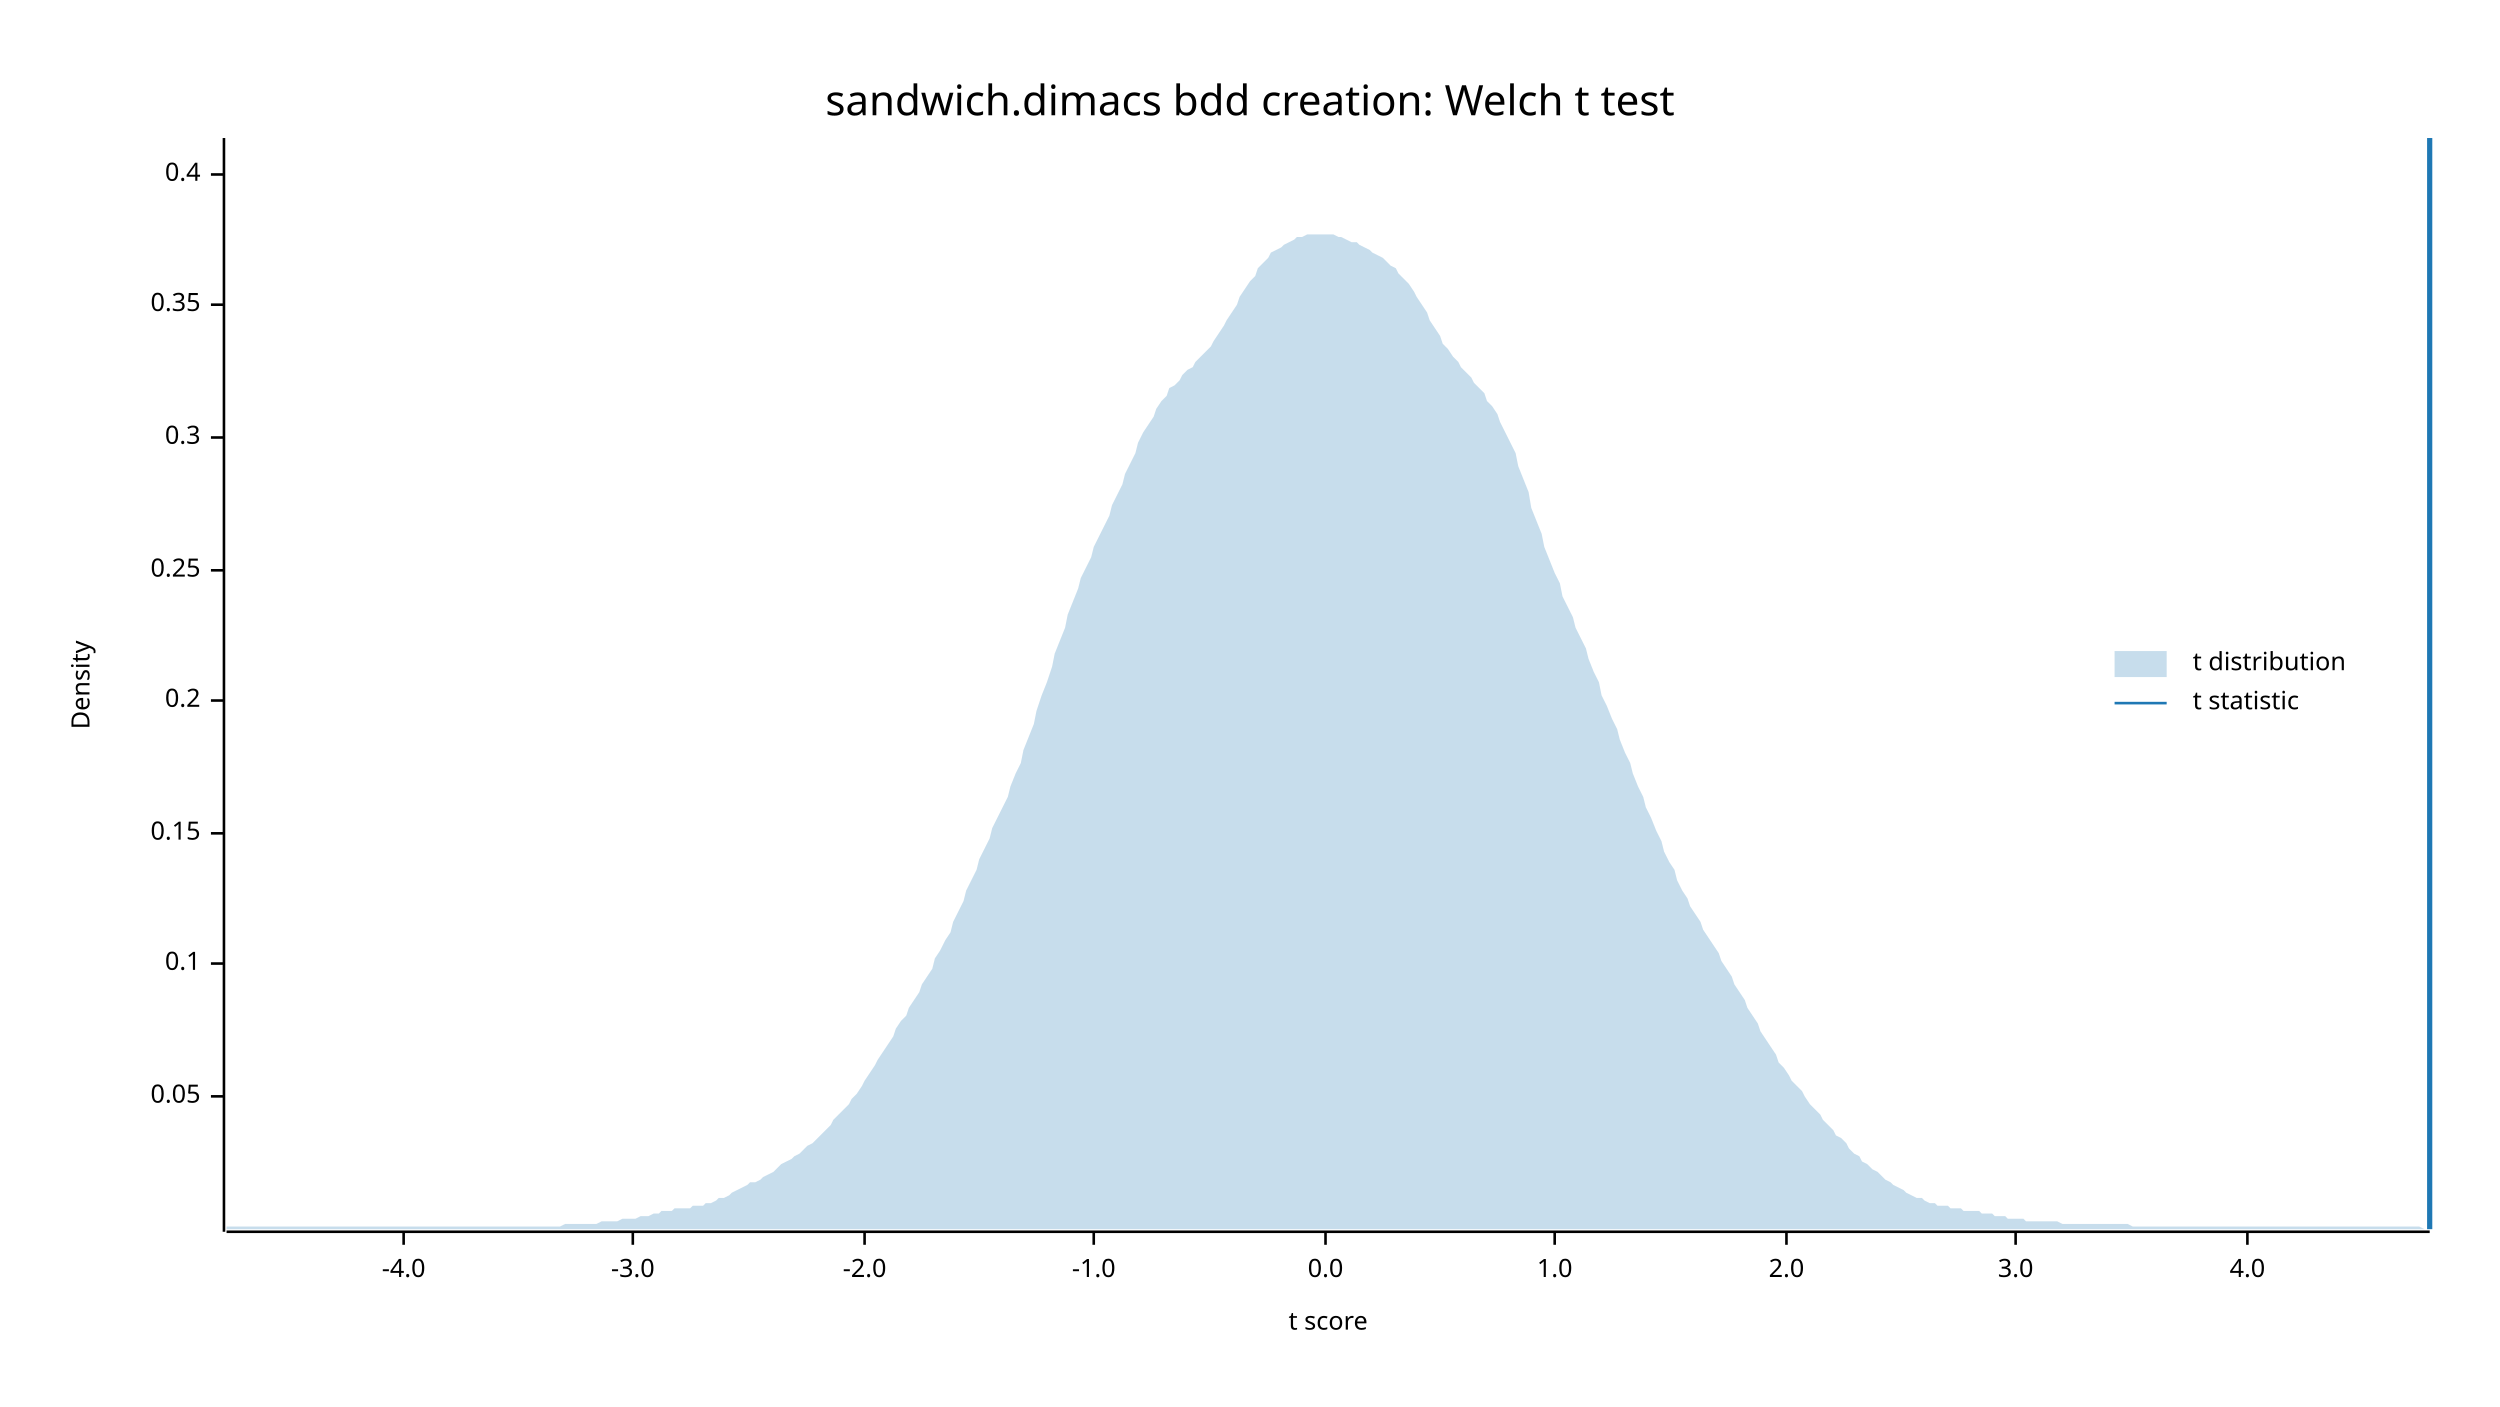
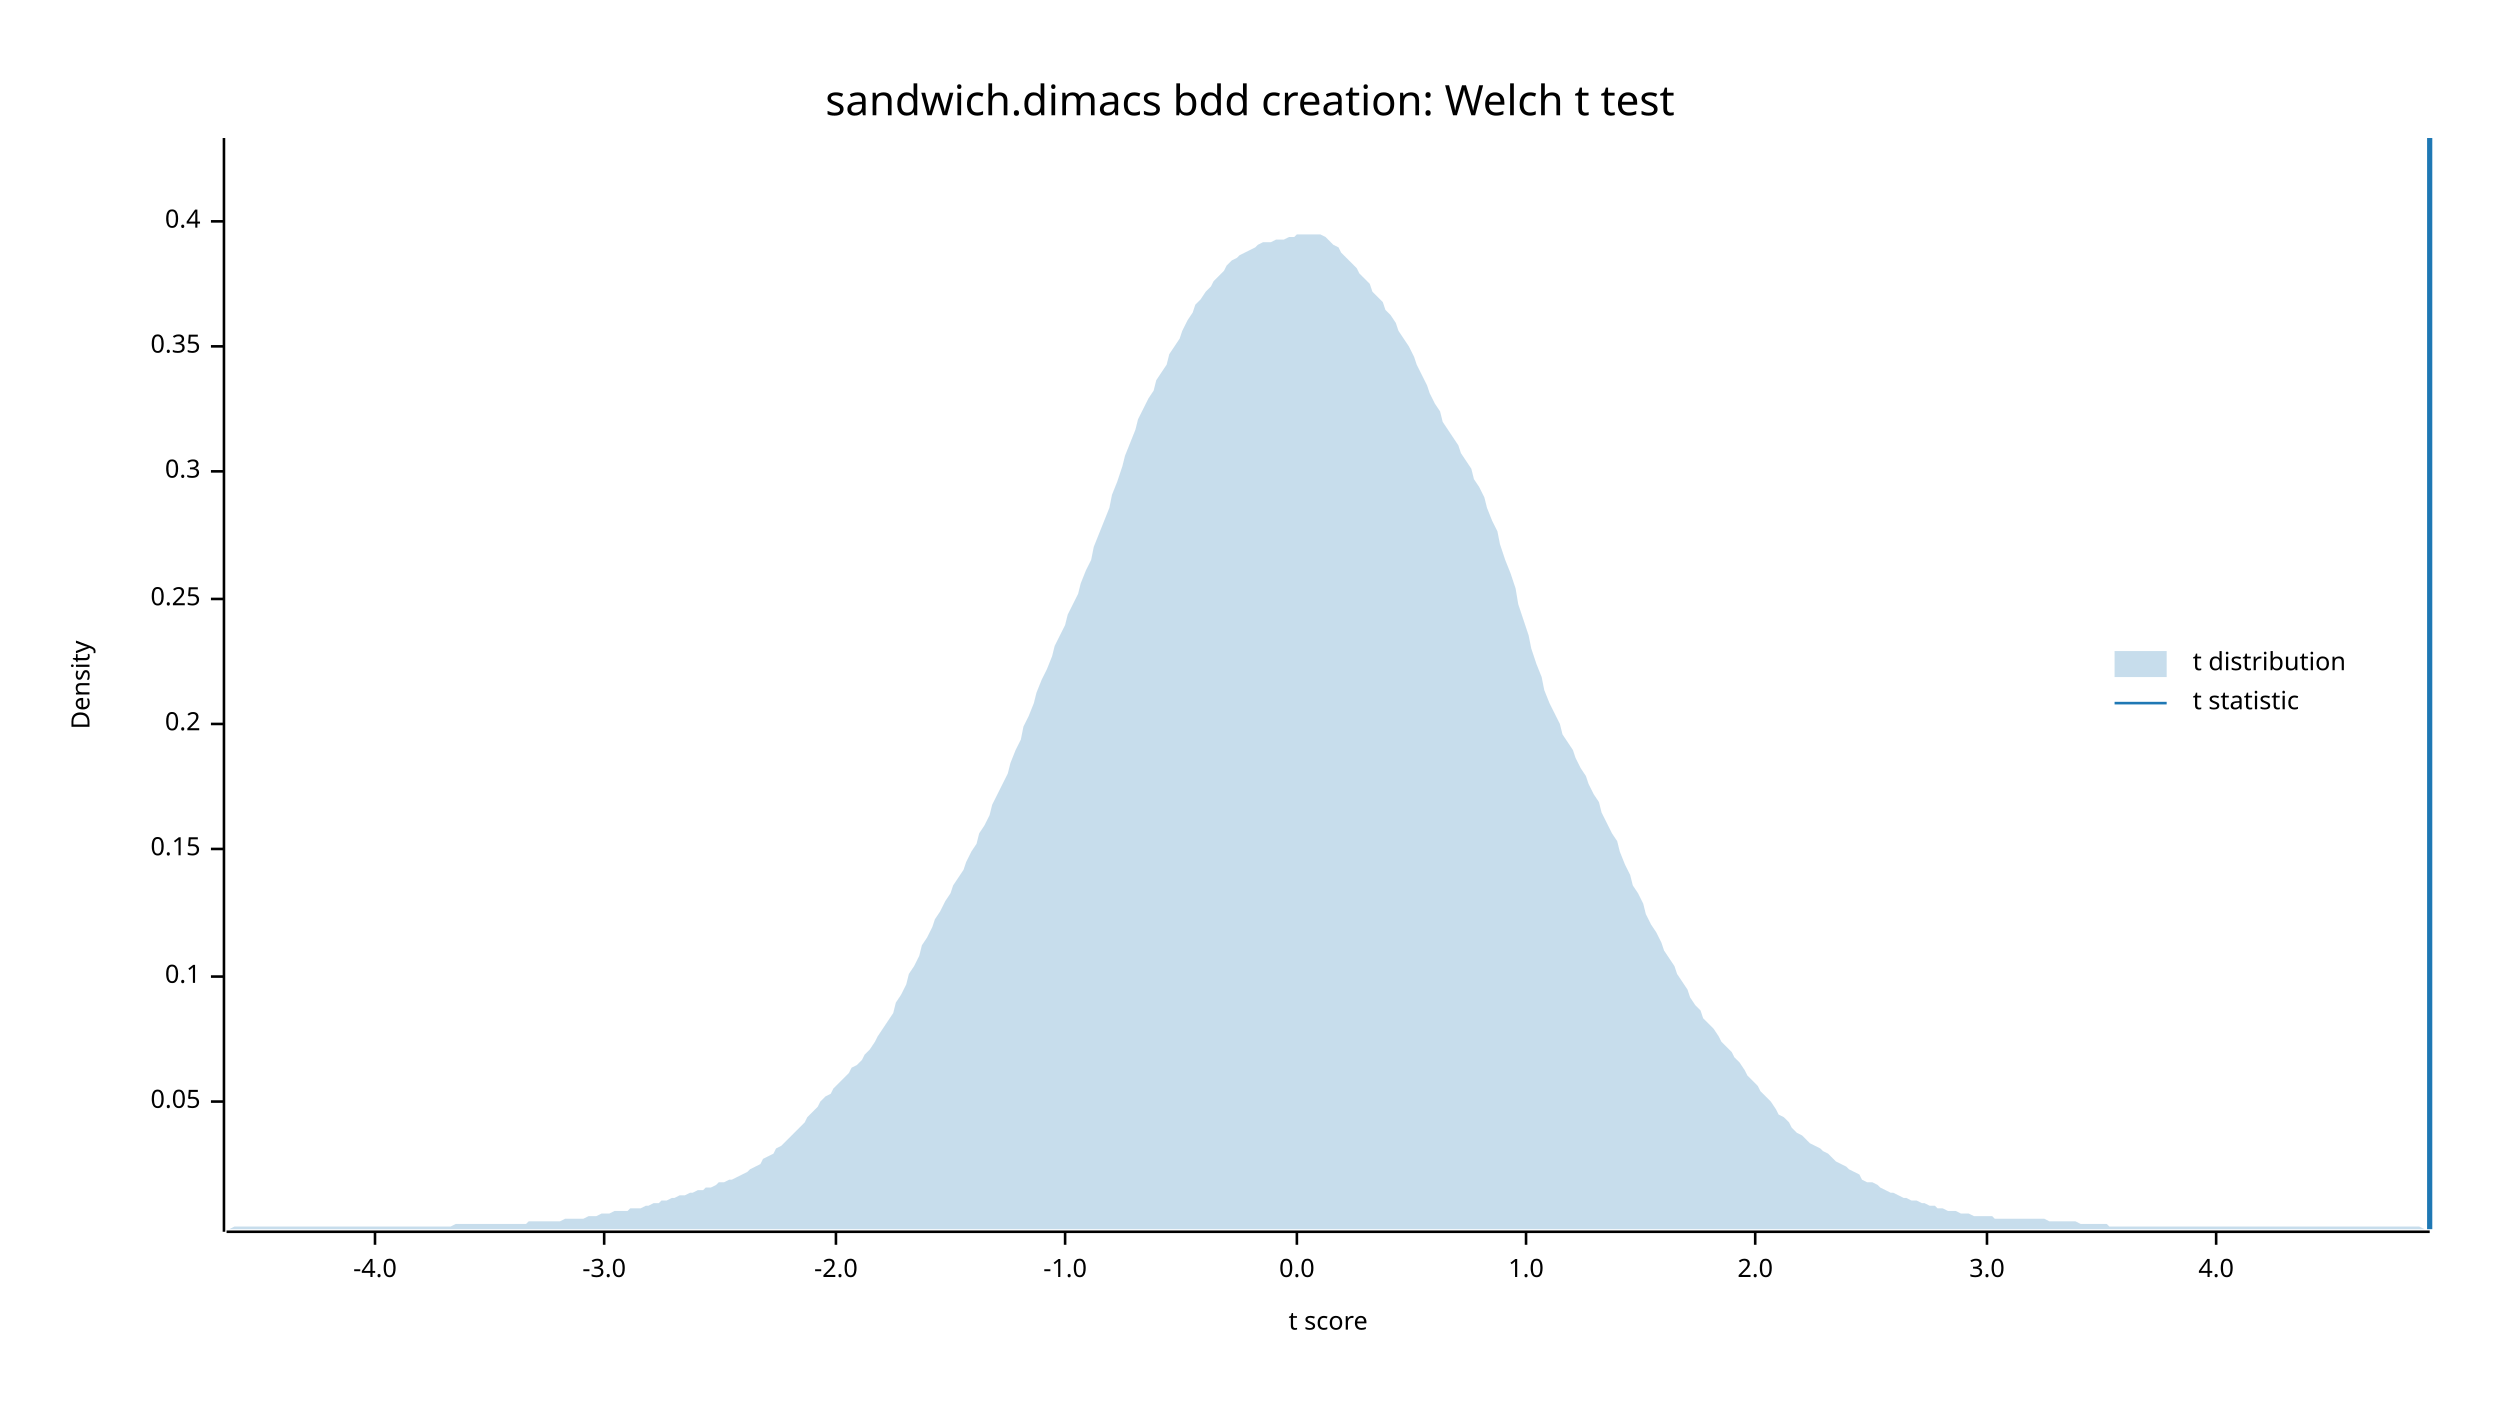
<svg xmlns="http://www.w3.org/2000/svg" width="960" height="540" viewBox="0 0 960 540">
  <text x="480" y="32" dy="0.76em" text-anchor="middle" font-family="sans-serif" font-size="16.129" opacity="1" fill="#000000">
sandwich.dimacs bdd creation: Welch t test
</text>
  <text x="27" y="263" dy="0.76em" text-anchor="middle" font-family="sans-serif" font-size="9.677" opacity="1" fill="#000000" transform="rotate(270, 27, 263)">
Density
</text>
  <text x="510" y="513" dy="-0.5ex" text-anchor="middle" font-family="sans-serif" font-size="9.677" opacity="1" fill="#000000">
t score
</text>
  <polyline fill="none" opacity="1" stroke="#000000" stroke-width="1" points="86,53 86,473 " />
-   <text x="77" y="421" dy="0.5ex" text-anchor="end" font-family="sans-serif" font-size="9.677" opacity="1" fill="#000000">
+   <text x="77" y="423" dy="0.5ex" text-anchor="end" font-family="sans-serif" font-size="9.677" opacity="1" fill="#000000">
0.05
</text>
-   <polyline fill="none" opacity="1" stroke="#000000" stroke-width="1" points="81,421 86,421 " />
-   <text x="77" y="370" dy="0.5ex" text-anchor="end" font-family="sans-serif" font-size="9.677" opacity="1" fill="#000000">
+   <polyline fill="none" opacity="1" stroke="#000000" stroke-width="1" points="81,423 86,423 " />
+   <text x="77" y="375" dy="0.5ex" text-anchor="end" font-family="sans-serif" font-size="9.677" opacity="1" fill="#000000">
0.1
</text>
-   <polyline fill="none" opacity="1" stroke="#000000" stroke-width="1" points="81,370 86,370 " />
-   <text x="77" y="320" dy="0.5ex" text-anchor="end" font-family="sans-serif" font-size="9.677" opacity="1" fill="#000000">
+   <polyline fill="none" opacity="1" stroke="#000000" stroke-width="1" points="81,375 86,375 " />
+   <text x="77" y="326" dy="0.5ex" text-anchor="end" font-family="sans-serif" font-size="9.677" opacity="1" fill="#000000">
0.15
</text>
-   <polyline fill="none" opacity="1" stroke="#000000" stroke-width="1" points="81,320 86,320 " />
-   <text x="77" y="269" dy="0.5ex" text-anchor="end" font-family="sans-serif" font-size="9.677" opacity="1" fill="#000000">
+   <polyline fill="none" opacity="1" stroke="#000000" stroke-width="1" points="81,326 86,326 " />
+   <text x="77" y="278" dy="0.5ex" text-anchor="end" font-family="sans-serif" font-size="9.677" opacity="1" fill="#000000">
0.2
</text>
-   <polyline fill="none" opacity="1" stroke="#000000" stroke-width="1" points="81,269 86,269 " />
-   <text x="77" y="219" dy="0.5ex" text-anchor="end" font-family="sans-serif" font-size="9.677" opacity="1" fill="#000000">
+   <polyline fill="none" opacity="1" stroke="#000000" stroke-width="1" points="81,278 86,278 " />
+   <text x="77" y="230" dy="0.5ex" text-anchor="end" font-family="sans-serif" font-size="9.677" opacity="1" fill="#000000">
0.25
</text>
-   <polyline fill="none" opacity="1" stroke="#000000" stroke-width="1" points="81,219 86,219 " />
-   <text x="77" y="168" dy="0.5ex" text-anchor="end" font-family="sans-serif" font-size="9.677" opacity="1" fill="#000000">
+   <polyline fill="none" opacity="1" stroke="#000000" stroke-width="1" points="81,230 86,230 " />
+   <text x="77" y="181" dy="0.5ex" text-anchor="end" font-family="sans-serif" font-size="9.677" opacity="1" fill="#000000">
0.3
</text>
-   <polyline fill="none" opacity="1" stroke="#000000" stroke-width="1" points="81,168 86,168 " />
-   <text x="77" y="117" dy="0.5ex" text-anchor="end" font-family="sans-serif" font-size="9.677" opacity="1" fill="#000000">
+   <polyline fill="none" opacity="1" stroke="#000000" stroke-width="1" points="81,181 86,181 " />
+   <text x="77" y="133" dy="0.5ex" text-anchor="end" font-family="sans-serif" font-size="9.677" opacity="1" fill="#000000">
0.35
</text>
-   <polyline fill="none" opacity="1" stroke="#000000" stroke-width="1" points="81,117 86,117 " />
-   <text x="77" y="67" dy="0.5ex" text-anchor="end" font-family="sans-serif" font-size="9.677" opacity="1" fill="#000000">
+   <polyline fill="none" opacity="1" stroke="#000000" stroke-width="1" points="81,133 86,133 " />
+   <text x="77" y="85" dy="0.5ex" text-anchor="end" font-family="sans-serif" font-size="9.677" opacity="1" fill="#000000">
0.4
</text>
-   <polyline fill="none" opacity="1" stroke="#000000" stroke-width="1" points="81,67 86,67 " />
+   <polyline fill="none" opacity="1" stroke="#000000" stroke-width="1" points="81,85 86,85 " />
  <polyline fill="none" opacity="1" stroke="#000000" stroke-width="1" points="87,473 933,473 " />
-   <text x="155" y="483" dy="0.76em" text-anchor="middle" font-family="sans-serif" font-size="9.677" opacity="1" fill="#000000">
+   <text x="144" y="483" dy="0.76em" text-anchor="middle" font-family="sans-serif" font-size="9.677" opacity="1" fill="#000000">
-4.0
</text>
-   <polyline fill="none" opacity="1" stroke="#000000" stroke-width="1" points="155,473 155,478 " />
-   <text x="243" y="483" dy="0.76em" text-anchor="middle" font-family="sans-serif" font-size="9.677" opacity="1" fill="#000000">
+   <polyline fill="none" opacity="1" stroke="#000000" stroke-width="1" points="144,473 144,478 " />
+   <text x="232" y="483" dy="0.76em" text-anchor="middle" font-family="sans-serif" font-size="9.677" opacity="1" fill="#000000">
-3.0
</text>
-   <polyline fill="none" opacity="1" stroke="#000000" stroke-width="1" points="243,473 243,478 " />
-   <text x="332" y="483" dy="0.76em" text-anchor="middle" font-family="sans-serif" font-size="9.677" opacity="1" fill="#000000">
+   <polyline fill="none" opacity="1" stroke="#000000" stroke-width="1" points="232,473 232,478 " />
+   <text x="321" y="483" dy="0.76em" text-anchor="middle" font-family="sans-serif" font-size="9.677" opacity="1" fill="#000000">
-2.0
</text>
-   <polyline fill="none" opacity="1" stroke="#000000" stroke-width="1" points="332,473 332,478 " />
-   <text x="420" y="483" dy="0.76em" text-anchor="middle" font-family="sans-serif" font-size="9.677" opacity="1" fill="#000000">
+   <polyline fill="none" opacity="1" stroke="#000000" stroke-width="1" points="321,473 321,478 " />
+   <text x="409" y="483" dy="0.76em" text-anchor="middle" font-family="sans-serif" font-size="9.677" opacity="1" fill="#000000">
-1.0
</text>
-   <polyline fill="none" opacity="1" stroke="#000000" stroke-width="1" points="420,473 420,478 " />
-   <text x="509" y="483" dy="0.76em" text-anchor="middle" font-family="sans-serif" font-size="9.677" opacity="1" fill="#000000">
+   <polyline fill="none" opacity="1" stroke="#000000" stroke-width="1" points="409,473 409,478 " />
+   <text x="498" y="483" dy="0.76em" text-anchor="middle" font-family="sans-serif" font-size="9.677" opacity="1" fill="#000000">
0.0
</text>
-   <polyline fill="none" opacity="1" stroke="#000000" stroke-width="1" points="509,473 509,478 " />
-   <text x="597" y="483" dy="0.76em" text-anchor="middle" font-family="sans-serif" font-size="9.677" opacity="1" fill="#000000">
+   <polyline fill="none" opacity="1" stroke="#000000" stroke-width="1" points="498,473 498,478 " />
+   <text x="586" y="483" dy="0.76em" text-anchor="middle" font-family="sans-serif" font-size="9.677" opacity="1" fill="#000000">
1.0
</text>
-   <polyline fill="none" opacity="1" stroke="#000000" stroke-width="1" points="597,473 597,478 " />
-   <text x="686" y="483" dy="0.76em" text-anchor="middle" font-family="sans-serif" font-size="9.677" opacity="1" fill="#000000">
+   <polyline fill="none" opacity="1" stroke="#000000" stroke-width="1" points="586,473 586,478 " />
+   <text x="674" y="483" dy="0.76em" text-anchor="middle" font-family="sans-serif" font-size="9.677" opacity="1" fill="#000000">
2.0
</text>
-   <polyline fill="none" opacity="1" stroke="#000000" stroke-width="1" points="686,473 686,478 " />
-   <text x="774" y="483" dy="0.76em" text-anchor="middle" font-family="sans-serif" font-size="9.677" opacity="1" fill="#000000">
+   <polyline fill="none" opacity="1" stroke="#000000" stroke-width="1" points="674,473 674,478 " />
+   <text x="763" y="483" dy="0.76em" text-anchor="middle" font-family="sans-serif" font-size="9.677" opacity="1" fill="#000000">
3.0
</text>
-   <polyline fill="none" opacity="1" stroke="#000000" stroke-width="1" points="774,473 774,478 " />
-   <text x="863" y="483" dy="0.76em" text-anchor="middle" font-family="sans-serif" font-size="9.677" opacity="1" fill="#000000">
+   <polyline fill="none" opacity="1" stroke="#000000" stroke-width="1" points="763,473 763,478 " />
+   <text x="851" y="483" dy="0.76em" text-anchor="middle" font-family="sans-serif" font-size="9.677" opacity="1" fill="#000000">
4.0
</text>
-   <polyline fill="none" opacity="1" stroke="#000000" stroke-width="1" points="863,473 863,478 " />
-   <polygon opacity="0.25" fill="#1F78B4" points="87,471 88,471 90,471 92,471 93,471 95,471 97,471 98,471 100,471 102,471 103,471 105,471 107,471 109,471 110,471 112,471 114,471 115,471 117,471 119,471 120,471 122,471 124,471 125,471 127,471 129,471 131,471 132,471 134,471 136,471 137,471 139,471 141,471 142,471 144,471 146,471 148,471 149,471 151,471 153,471 154,471 156,471 158,471 159,471 161,471 163,471 164,471 166,471 168,471 170,471 171,471 173,471 175,471 176,471 178,471 180,471 181,471 183,471 185,471 187,471 188,471 190,471 192,471 193,471 195,471 197,471 198,471 200,471 202,471 203,471 205,471 207,471 209,471 210,471 212,471 214,471 215,471 217,470 219,470 220,470 222,470 224,470 226,470 227,470 229,470 231,469 232,469 234,469 236,469 237,469 239,468 241,468 242,468 244,468 246,467 248,467 249,467 251,466 253,466 254,465 256,465 258,465 259,464 261,464 263,464 265,464 266,463 268,463 270,463 271,462 273,462 275,461 276,460 278,460 280,459 281,458 283,457 285,456 287,455 288,454 290,454 292,453 293,452 295,451 297,450 298,449 300,447 302,446 304,445 305,444 307,443 309,441 310,440 312,439 314,437 315,436 317,434 319,432 320,430 322,428 324,426 326,424 327,422 329,420 331,417 332,415 334,412 336,409 337,407 339,404 341,401 343,398 344,395 346,392 348,390 349,387 351,384 353,381 354,378 356,375 358,372 359,368 361,365 363,361 365,358 366,354 368,350 370,346 371,342 373,338 375,334 376,330 378,326 380,322 381,318 383,314 385,310 387,306 388,302 390,297 392,293 393,288 395,283 397,278 398,273 400,267 402,262 404,256 405,251 407,246 409,241 410,236 412,231 414,226 415,222 417,218 419,214 420,210 422,206 424,202 426,198 427,194 429,190 431,186 432,182 434,178 436,174 437,170 439,166 441,163 443,160 444,157 446,154 448,152 449,149 451,148 453,146 454,144 456,142 458,141 459,139 461,137 463,135 465,133 466,131 468,128 470,125 471,123 473,120 475,117 476,114 478,111 480,108 482,106 483,103 485,101 487,99 488,97 490,96 492,95 493,94 495,93 497,92 498,91 500,91 502,90 504,90 505,90 507,90 509,90 510,90 512,90 514,91 515,91 517,92 519,93 521,93 522,94 524,95 526,96 527,97 529,98 531,99 532,100 534,102 536,103 537,105 539,107 541,109 543,112 544,114 546,117 548,120 549,123 551,126 553,129 554,132 556,134 558,137 560,139 561,141 563,143 565,145 566,147 568,149 570,151 571,154 573,156 575,159 576,162 578,166 580,170 582,174 583,179 585,184 587,189 588,195 590,200 592,205 593,210 595,215 597,220 599,224 600,229 602,233 604,237 605,241 607,245 609,249 610,253 612,258 614,262 615,267 617,271 619,276 621,280 622,284 624,289 626,293 627,297 629,302 631,306 632,310 634,314 636,319 638,323 639,327 641,331 643,334 644,338 646,342 648,345 649,348 651,351 653,354 654,357 656,360 658,363 660,366 661,369 663,372 665,375 666,378 668,381 670,384 671,387 673,390 675,393 676,396 678,399 680,402 682,405 683,408 685,410 687,413 688,415 690,417 692,419 693,421 695,424 697,426 699,428 700,430 702,432 704,434 705,436 707,437 709,439 710,441 712,443 714,444 715,446 717,447 719,449 721,450 722,451 724,453 726,454 727,455 729,456 731,457 732,458 734,459 736,460 738,460 739,461 741,462 743,462 744,463 746,463 748,463 749,464 751,464 753,464 754,465 756,465 758,465 760,465 761,466 763,466 765,466 766,467 768,467 770,467 771,468 773,468 775,468 777,468 778,469 780,469 782,469 783,469 785,469 787,469 788,469 790,469 792,470 793,470 795,470 797,470 799,470 800,470 802,470 804,470 805,470 807,470 809,470 810,470 812,470 814,470 816,470 817,470 819,471 821,471 822,471 824,471 826,471 827,471 829,471 831,471 832,471 834,471 836,471 838,471 839,471 841,471 843,471 844,471 846,471 848,471 849,471 851,471 853,471 855,471 856,471 858,471 860,471 861,471 863,471 865,471 866,471 868,471 870,471 871,471 873,471 875,471 877,471 878,471 880,471 882,471 883,471 885,471 887,471 888,471 890,471 892,471 894,471 895,471 897,471 899,471 900,471 902,471 904,471 905,471 907,471 909,471 910,471 912,471 914,471 916,471 917,471 919,471 921,471 922,471 924,471 926,471 927,471 929,471 931,472 933,472 933,472 87,472 " />
+   <polyline fill="none" opacity="1" stroke="#000000" stroke-width="1" points="851,473 851,478 " />
+   <polygon opacity="0.25" fill="#1F78B4" points="87,472 88,472 90,471 92,471 93,471 95,471 97,471 98,471 100,471 102,471 103,471 105,471 107,471 109,471 110,471 112,471 114,471 115,471 117,471 119,471 120,471 122,471 124,471 125,471 127,471 129,471 131,471 132,471 134,471 136,471 137,471 139,471 141,471 142,471 144,471 146,471 148,471 149,471 151,471 153,471 154,471 156,471 158,471 159,471 161,471 163,471 164,471 166,471 168,471 170,471 171,471 173,471 175,470 176,470 178,470 180,470 181,470 183,470 185,470 187,470 188,470 190,470 192,470 193,470 195,470 197,470 198,470 200,470 202,470 203,469 205,469 207,469 209,469 210,469 212,469 214,469 215,469 217,468 219,468 220,468 222,468 224,468 226,467 227,467 229,467 231,466 232,466 234,466 236,465 237,465 239,465 241,465 242,464 244,464 246,464 248,463 249,463 251,462 253,462 254,461 256,461 258,460 259,460 261,459 263,459 265,458 266,458 268,457 270,457 271,456 273,456 275,455 276,454 278,454 280,453 281,453 283,452 285,451 287,450 288,449 290,448 292,447 293,445 295,444 297,443 298,441 300,440 302,438 304,436 305,435 307,433 309,431 310,429 312,427 314,425 315,423 317,421 319,420 320,418 322,416 324,414 326,412 327,410 329,409 331,407 332,405 334,403 336,400 337,398 339,395 341,392 343,389 344,385 346,382 348,378 349,374 351,371 353,367 354,363 356,360 358,356 359,353 361,350 363,346 365,343 366,340 368,337 370,334 371,331 373,327 375,324 376,320 378,317 380,313 381,309 383,305 385,301 387,297 388,293 390,288 392,284 393,279 395,275 397,270 398,266 400,261 402,257 404,252 405,248 407,244 409,240 410,236 412,232 414,228 415,224 417,219 419,215 420,210 422,205 424,200 426,195 427,190 429,185 431,179 432,175 434,170 436,165 437,161 439,157 441,153 443,150 444,146 446,143 448,140 449,136 451,133 453,130 454,127 456,123 458,120 459,117 461,115 463,112 465,110 466,108 468,106 470,104 471,102 473,100 475,99 476,98 478,97 480,96 482,95 483,94 485,93 487,93 488,93 490,92 492,92 493,92 495,91 497,91 498,90 500,90 502,90 504,90 505,90 507,90 509,91 510,92 512,94 514,95 515,97 517,99 519,101 521,103 522,105 524,107 526,109 527,112 529,114 531,116 532,119 534,121 536,124 537,127 539,130 541,133 543,137 544,140 546,144 548,148 549,151 551,155 553,158 554,162 556,165 558,168 560,171 561,174 563,177 565,180 566,184 568,187 570,191 571,195 573,200 575,204 576,209 578,215 580,220 582,226 583,232 585,238 587,244 588,249 590,255 592,260 593,265 595,270 597,274 599,278 600,282 602,285 604,288 605,291 607,295 609,298 610,301 612,305 614,308 615,312 617,316 619,320 621,323 622,327 624,332 626,336 627,340 629,343 631,347 632,351 634,355 636,358 638,362 639,365 641,368 643,371 644,374 646,377 648,380 649,383 651,386 653,388 654,391 656,393 658,395 660,398 661,400 663,402 665,404 666,406 668,408 670,411 671,413 673,415 675,417 676,419 678,421 680,423 682,426 683,428 685,429 687,431 688,433 690,435 692,436 693,437 695,439 697,440 699,441 700,442 702,443 704,445 705,446 707,447 709,448 710,449 712,450 714,451 715,453 717,454 719,454 721,455 722,456 724,457 726,458 727,458 729,459 731,460 732,460 734,461 736,461 738,462 739,462 741,463 743,463 744,464 746,464 748,465 749,465 751,465 753,466 754,466 756,466 758,467 760,467 761,467 763,467 765,467 766,468 768,468 770,468 771,468 773,468 775,468 777,468 778,468 780,468 782,468 783,468 785,468 787,469 788,469 790,469 792,469 793,469 795,469 797,469 799,470 800,470 802,470 804,470 805,470 807,470 809,470 810,471 812,471 814,471 816,471 817,471 819,471 821,471 822,471 824,471 826,471 827,471 829,471 831,471 832,471 834,471 836,471 838,471 839,471 841,471 843,471 844,471 846,471 848,471 849,471 851,471 853,471 855,471 856,471 858,471 860,471 861,471 863,471 865,471 866,471 868,471 870,471 871,471 873,471 875,471 877,471 878,471 880,471 882,471 883,471 885,471 887,471 888,471 890,471 892,471 894,471 895,471 897,471 899,471 900,471 902,471 904,471 905,471 907,471 909,471 910,471 912,471 914,471 916,471 917,471 919,471 921,471 922,471 924,471 926,471 927,471 929,471 931,472 933,472 933,472 87,472 " />
  <polyline fill="none" opacity="1" stroke="#1F78B4" stroke-width="2" points="933,472 933,53 " />
  <text x="842" y="250" dy="0.76em" text-anchor="start" font-family="sans-serif" font-size="9.677" opacity="1" fill="#000000">
t distribution
</text>
  <text x="842" y="265" dy="0.76em" text-anchor="start" font-family="sans-serif" font-size="9.677" opacity="1" fill="#000000">
t statistic
</text>
  <rect x="812" y="250" width="20" height="10" opacity="0.25" fill="#1F78B4" stroke="none" />
  <polyline fill="none" opacity="1" stroke="#1F78B4" stroke-width="1" points="812,270 832,270 " />
</svg>
